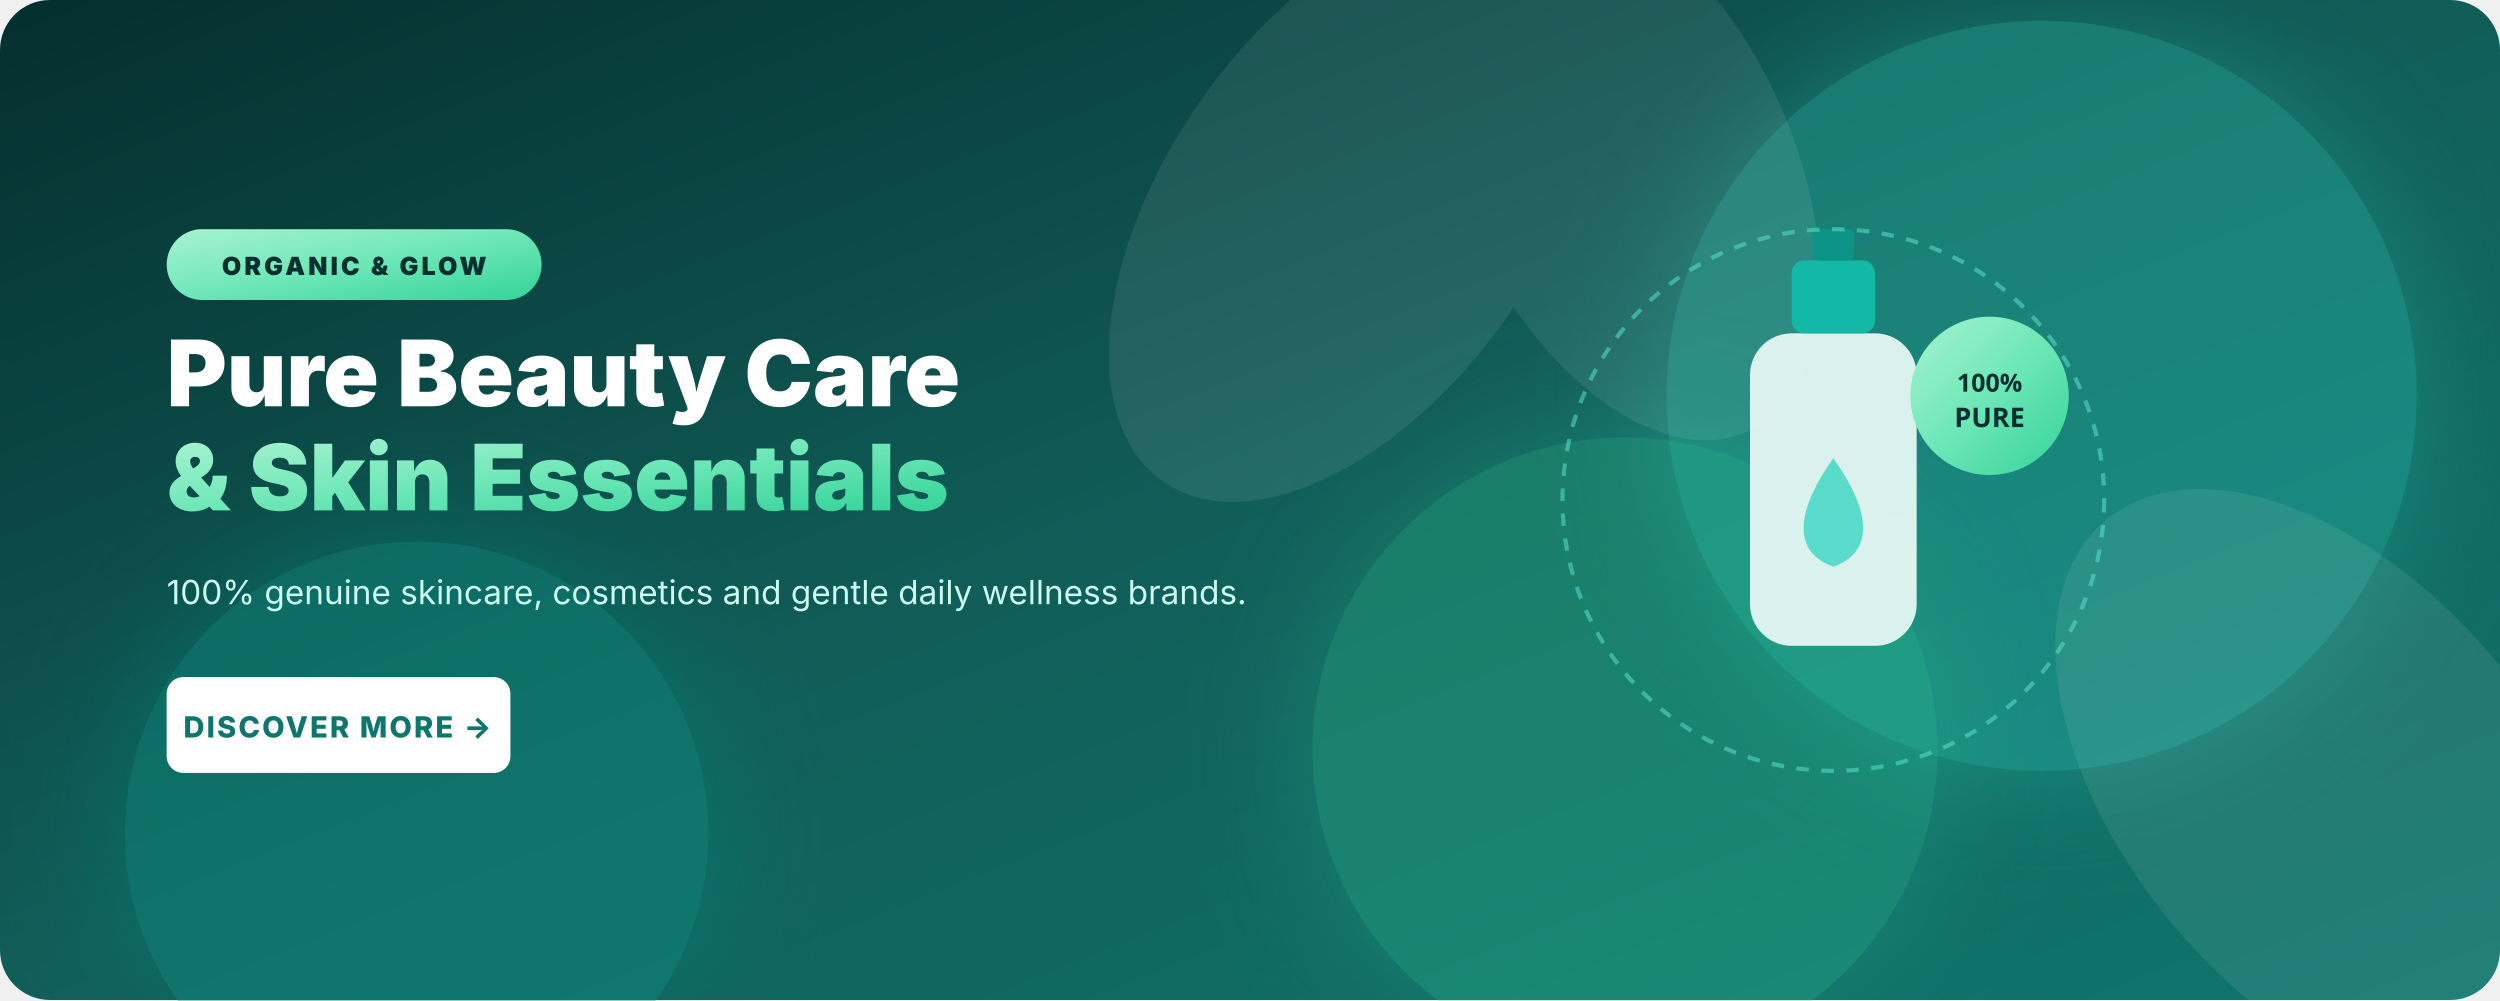
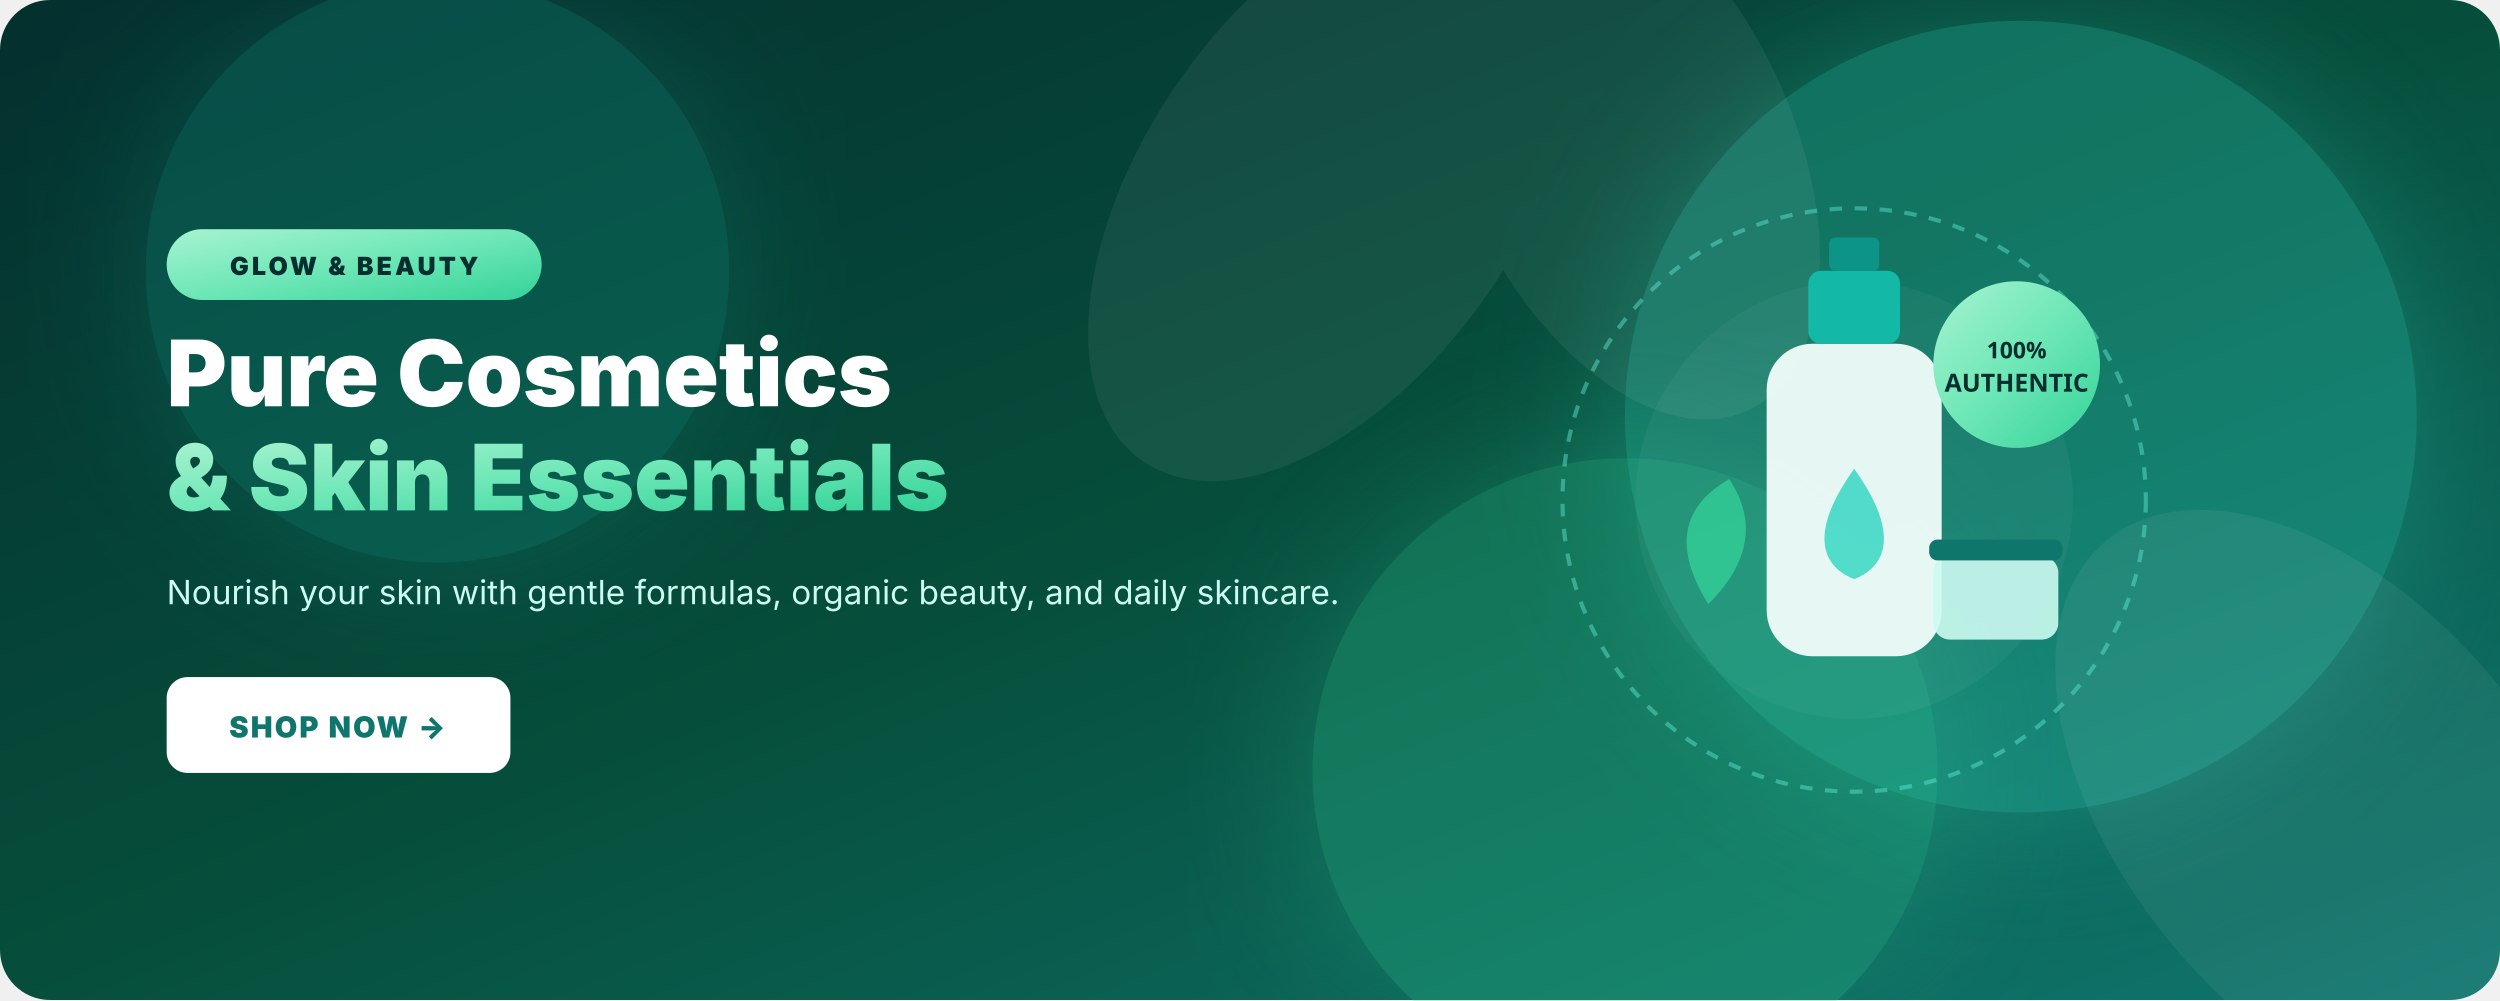
<svg xmlns="http://www.w3.org/2000/svg" viewBox="0 0 1200 480" width="100%" height="100%">
  <defs>
-     <linearGradient id="bg3" x1="0%" y1="0%" x2="100%" y2="100%">
+     <linearGradient id="bgCosmetics" x1="0%" y1="0%" x2="100%" y2="100%">
      <stop offset="0%" stop-color="#042f2e" />
-       <stop offset="50%" stop-color="#115e59" />
+       <stop offset="50%" stop-color="#064e3b" />
      <stop offset="100%" stop-color="#0f766e" />
    </linearGradient>
-     <linearGradient id="mintGrad" x1="0%" y1="0%" x2="100%" y2="100%">
+     <linearGradient id="mintGlow" x1="0%" y1="0%" x2="100%" y2="100%">
      <stop offset="0%" stop-color="#a7f3d0" />
      <stop offset="50%" stop-color="#6ee7b7" />
      <stop offset="100%" stop-color="#34d399" />
    </linearGradient>
-     <filter id="glow3" x="-20%" y="-20%" width="140%" height="140%">
-       <feGaussianBlur stdDeviation="30" result="blur" />
+     <linearGradient id="roseBeauty" x1="0%" y1="0%" x2="100%" y2="100%">
+       <stop offset="0%" stop-color="#fbcfe8" />
+       <stop offset="100%" stop-color="#f472b6" />
+     </linearGradient>
+     <filter id="glowCosmetics" x="-20%" y="-20%" width="140%" height="140%">
+       <feGaussianBlur stdDeviation="35" result="blur" />
      <feComposite in="SourceGraphic" in2="blur" operator="over" />
    </filter>
  </defs>
-   <rect width="1200" height="480" fill="url(#bg3)" rx="24" />
-   <circle cx="980" cy="190" r="180" fill="#2dd4bf" opacity="0.3" filter="url(#glow3)" />
-   <circle cx="780" cy="360" r="150" fill="#34d399" opacity="0.25" filter="url(#glow3)" />
-   <circle cx="200" cy="400" r="140" fill="#0d9488" opacity="0.4" filter="url(#glow3)" />
-   <g opacity="0.08" fill="#ffffff">
-     <ellipse cx="650" cy="100" rx="90" ry="160" transform="rotate(35 650 100)" />
-     <ellipse cx="780" cy="80" rx="80" ry="140" transform="rotate(-25 780 80)" />
-     <ellipse cx="1120" cy="380" rx="100" ry="170" transform="rotate(-40 1120 380)" />
+   <rect width="1200" height="480" fill="url(#bgCosmetics)" rx="24" />
+   <circle cx="970" cy="200" r="190" fill="#2dd4bf" opacity="0.3" filter="url(#glowCosmetics)" />
+   <circle cx="780" cy="370" r="150" fill="#34d399" opacity="0.25" filter="url(#glowCosmetics)" />
+   <circle cx="210" cy="130" r="140" fill="#14b8a6" opacity="0.2" filter="url(#glowCosmetics)" />
+   <g opacity="0.06" fill="#ffffff">
+     <ellipse cx="640" cy="90" rx="90" ry="160" transform="rotate(35 640 90)" />
+     <ellipse cx="780" cy="70" rx="80" ry="140" transform="rotate(-25 780 70)" />
+     <ellipse cx="1120" cy="390" rx="100" ry="170" transform="rotate(-40 1120 390)" />
  </g>
  <g transform="translate(80, 110)">
-     <rect x="0" y="0" width="180" height="34" rx="17" fill="url(#mintGrad)" />
-     <text x="90" y="22" fill="#042f2e" font-size="12" font-weight="900" letter-spacing="1.5" text-anchor="middle" font-family="system-ui, -apple-system, sans-serif">ORGANIC &amp; GLOW</text>
-     <text x="0" y="85" fill="#ffffff" font-size="44" font-weight="900" font-family="system-ui, -apple-system, sans-serif">Pure Beauty Care</text>
-     <text x="0" y="135" fill="url(#mintGrad)" font-size="44" font-weight="900" font-family="system-ui, -apple-system, sans-serif">&amp; Skin Essentials</text>
-     <text x="0" y="180" fill="#ccfbf1" font-size="16" font-family="system-ui, -apple-system, sans-serif">100% genuine skincare, cosmetics and gentle daily wellness brands.</text>
-     <rect x="0" y="215" width="165" height="46" rx="8" fill="#ffffff" />
-     <text x="82" y="244" fill="#0f766e" font-size="14" font-weight="800" letter-spacing="1" text-anchor="middle" font-family="system-ui, -apple-system, sans-serif">DISCOVER MORE →</text>
+     <rect x="0" y="0" width="180" height="34" rx="17" fill="url(#mintGlow)" />
+     <text x="90" y="22" fill="#042f2e" font-size="12" font-weight="900" letter-spacing="1.5" text-anchor="middle" font-family="system-ui, -apple-system, sans-serif">GLOW &amp; BEAUTY</text>
+     <text x="0" y="85" fill="#ffffff" font-size="44" font-weight="900" font-family="system-ui, -apple-system, sans-serif">Pure Cosmetics</text>
+     <text x="0" y="135" fill="url(#mintGlow)" font-size="44" font-weight="900" font-family="system-ui, -apple-system, sans-serif">&amp; Skin Essentials</text>
+     <text x="0" y="180" fill="#ccfbf1" font-size="16" font-family="system-ui, -apple-system, sans-serif">Nourish your skin with gentle formulas, organic beauty, and daily skincare.</text>
+     <rect x="0" y="215" width="165" height="46" rx="10" fill="#ffffff" />
+     <text x="82" y="244" fill="#0f766e" font-size="14" font-weight="900" letter-spacing="1" text-anchor="middle" font-family="system-ui, -apple-system, sans-serif">SHOP NOW →</text>
  </g>
-   <g transform="translate(880, 240)">
-     <rect x="-40" y="-80" width="80" height="150" rx="20" fill="#f0fdfa" opacity="0.9" />
-     <rect x="-20" y="-115" width="40" height="35" rx="6" fill="#14b8a6" />
-     <rect x="-10" y="-130" width="20" height="15" rx="3" fill="#0d9488" />
-     <path d="M 0 -20 C 18 5, 20 25, 0 32 C -20 25, -18 5, 0 -20 Z" fill="#2dd4bf" opacity="0.75" />
-     <circle cx="0" cy="0" r="130" fill="none" stroke="#5eead4" stroke-width="2" stroke-dasharray="6 6" opacity="0.5" />
-     <g transform="translate(75, -50)">
-       <circle cx="0" cy="0" r="38" fill="url(#mintGrad)" />
-       <text x="0" y="-2" fill="#042f2e" font-size="12" font-weight="900" text-anchor="middle" font-family="sans-serif">100%</text>
-       <text x="0" y="15" fill="#042f2e" font-size="13" font-weight="900" text-anchor="middle" font-family="sans-serif">PURE</text>
+   <g transform="translate(890, 240)">
+     <circle cx="0" cy="0" r="140" fill="none" stroke="#5eead4" stroke-width="2" stroke-dasharray="6 6" opacity="0.45" />
+     <circle cx="0" cy="0" r="105" fill="#ffffff" opacity="0.04" />
+     <rect x="-42" y="-75" width="84" height="150" rx="22" fill="#f0fdfa" opacity="0.95" />
+     <rect x="-22" y="-110" width="44" height="35" rx="6" fill="#14b8a6" />
+     <rect x="-12" y="-126" width="24" height="16" rx="3" fill="#0d9488" />
+     <path d="M 0 -15 C 18 10, 20 30, 0 38 C -20 30, -18 10, 0 -15 Z" fill="#2dd4bf" opacity="0.8" />
+     <g transform="translate(68, 42)">
+       <rect x="-30" y="-15" width="60" height="40" rx="8" fill="#ccfbf1" opacity="0.9" />
+       <rect x="-32" y="-23" width="64" height="10" rx="4" fill="#0f766e" />
    </g>
+     <g transform="translate(78, -65)">
+       <circle cx="0" cy="0" r="40" fill="url(#mintGlow)" />
+       <text x="0" y="-3" fill="#042f2e" font-size="11" font-weight="900" text-anchor="middle" font-family="sans-serif">100%</text>
+       <text x="0" y="13" fill="#042f2e" font-size="12" font-weight="900" text-anchor="middle" font-family="sans-serif">AUTHENTIC</text>
+     </g>
+     <path d="M -70 50 Q -95 10 -60 -10 Q -40 20 -70 50 Z" fill="#34d399" opacity="0.75" />
  </g>
</svg>
